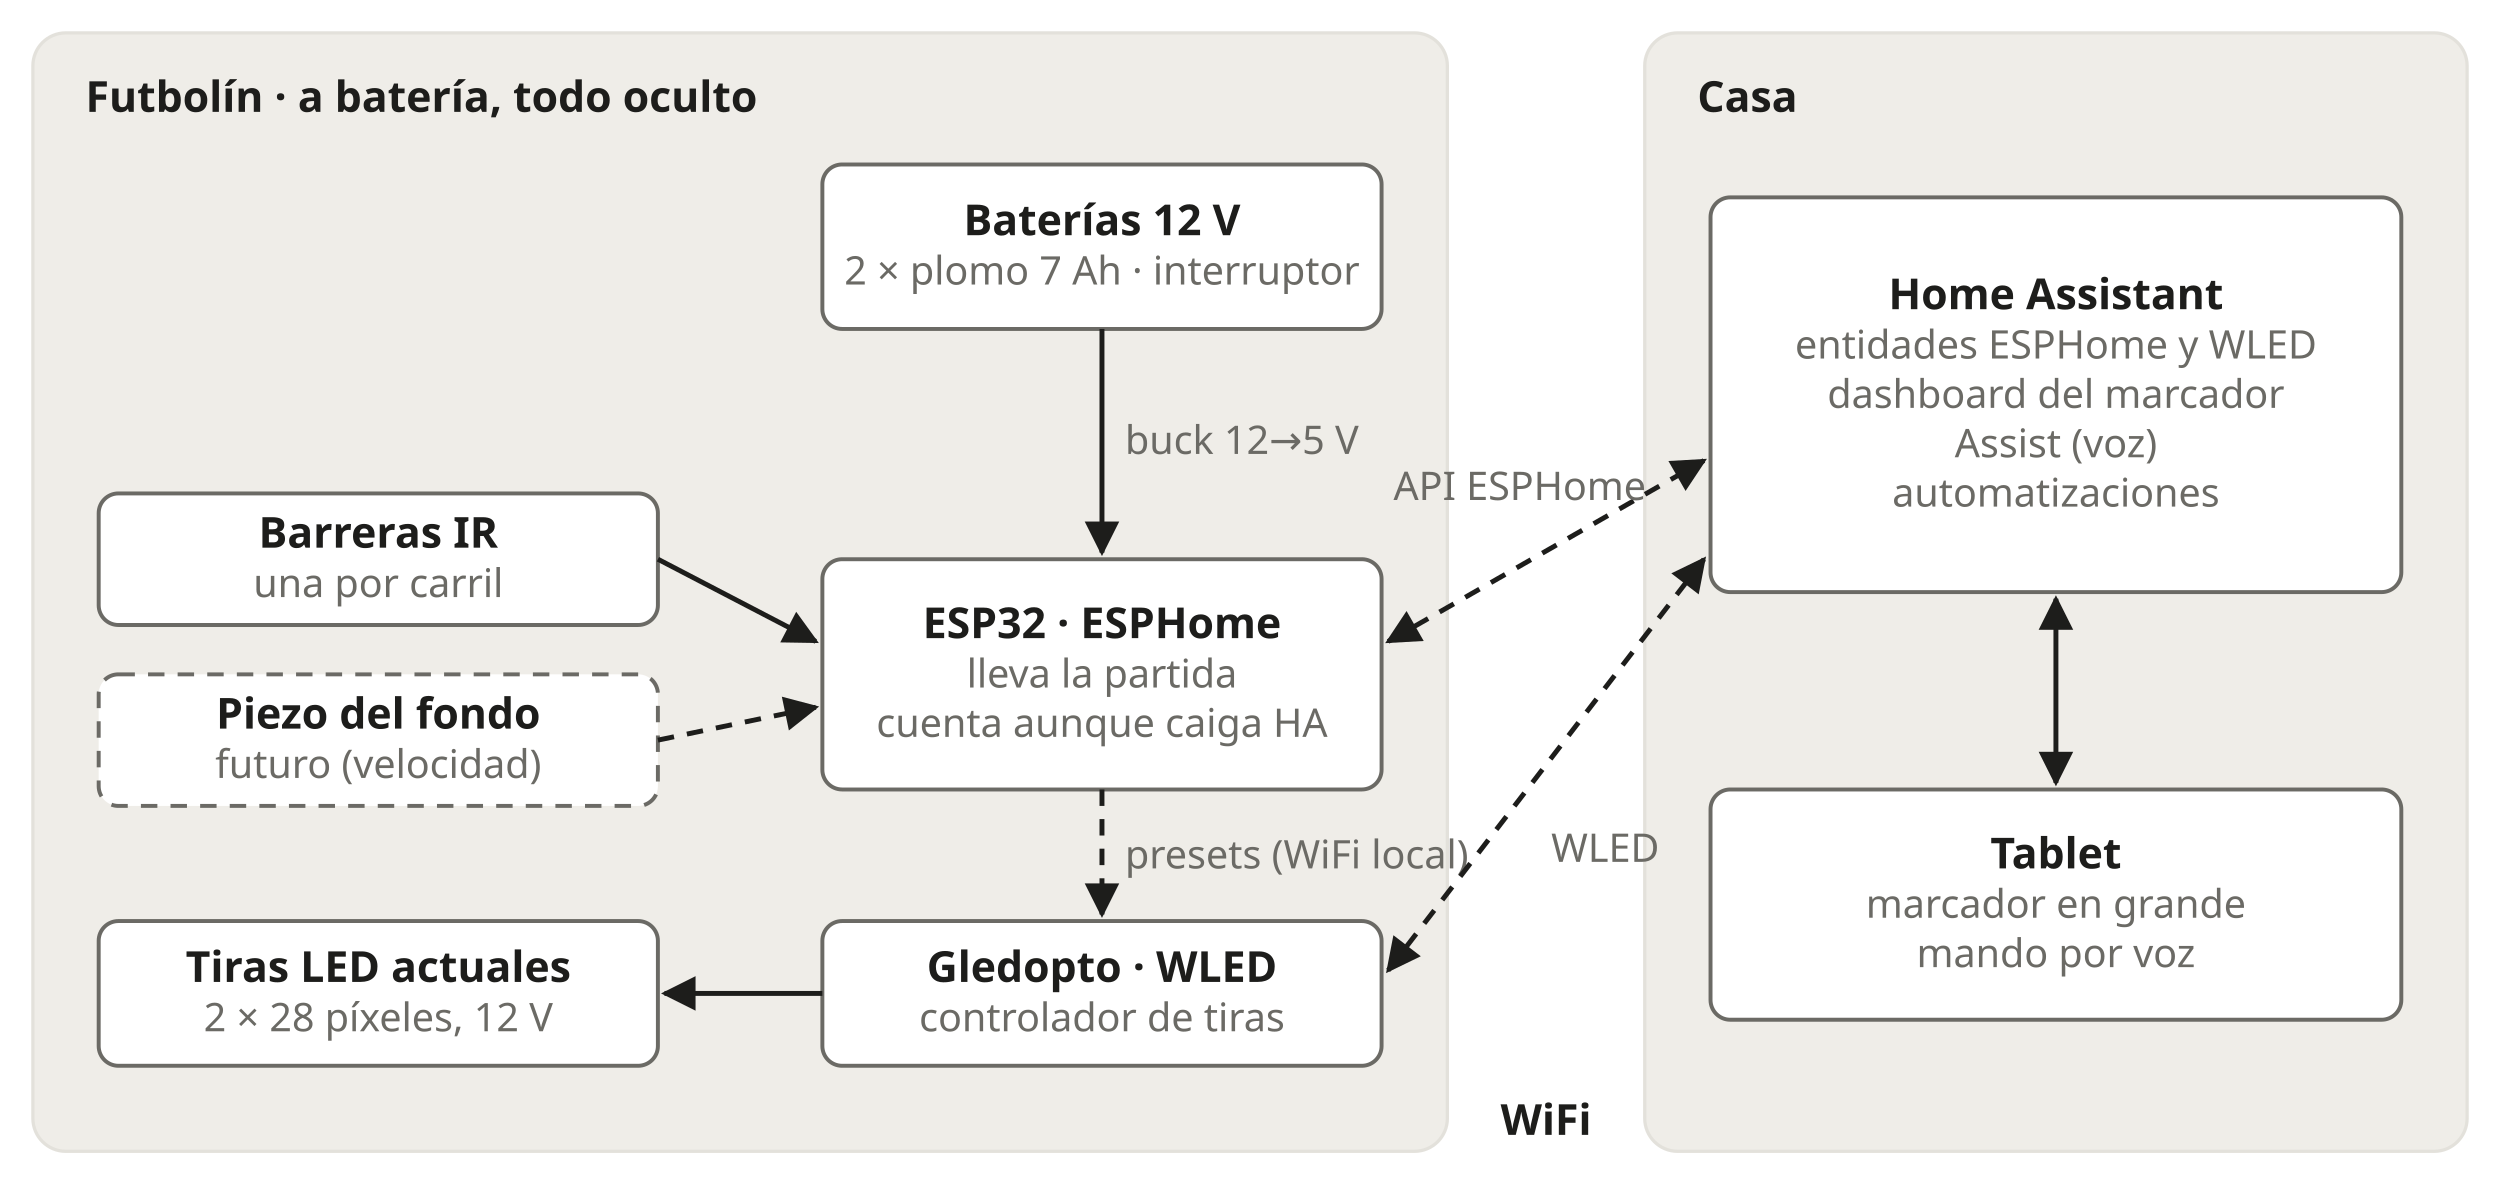
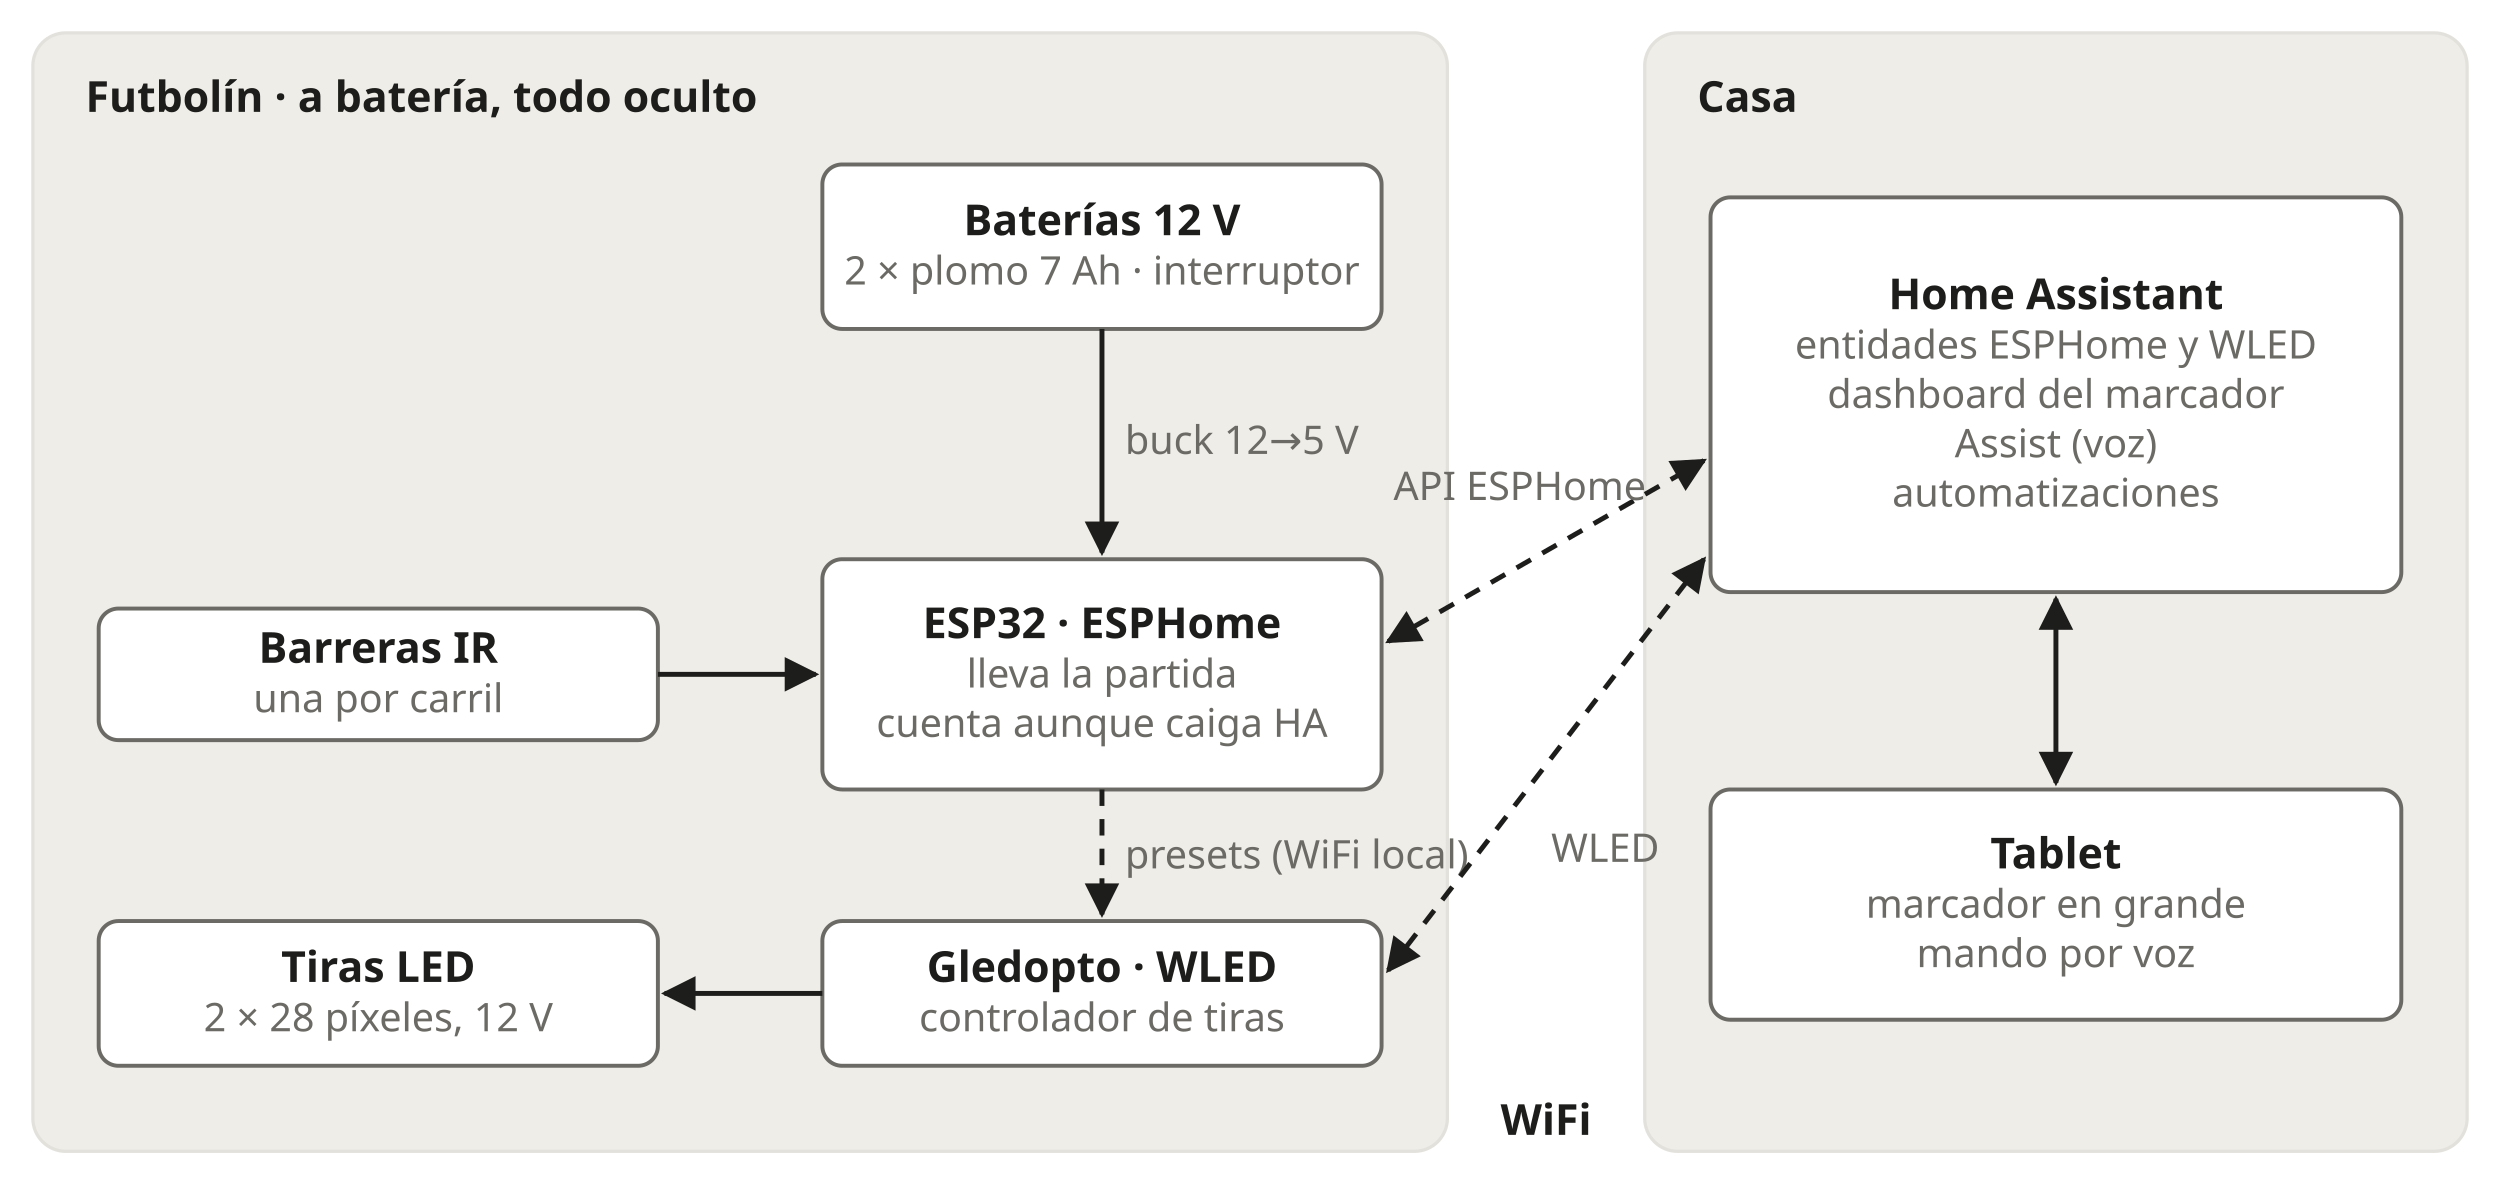
<svg xmlns="http://www.w3.org/2000/svg" viewBox="0 0 760 360" width="760" height="360" role="img" aria-label="Arquitectura: futbolín a batería con ESPHome y WLED, controlado desde Home Assistant">
  <style>
.t{fill:var(--tinta,#1d1d1b);font:13px system-ui,sans-serif}
.ts{fill:var(--suave,#6b6a65);font:12px system-ui,sans-serif}
.tc{text-anchor:middle}
.te{text-anchor:end}
.tb{font-weight:600}
.l{stroke:var(--tinta,#1d1d1b);stroke-width:1.5;fill:none}
.ls{stroke:var(--suave,#6b6a65);stroke-width:1;fill:none}
.lg{stroke:var(--linea,#e3e1db);stroke-width:1;fill:none}
.caja{fill:var(--papel,#fff);stroke:var(--suave,#6b6a65);stroke-width:1.2}
.zona{fill:var(--chip,#efede8);stroke:var(--linea,#e3e1db)}
.punteada{stroke-dasharray:5 4}
.madera{fill:var(--madera,#c9a77c);stroke:var(--madera-borde,#9c7a50)}
.bola{fill:var(--bola,#ecebe6);stroke:var(--tinta,#1d1d1b);stroke-width:1.5}
.rojo{fill:var(--rojo,#c0392b)}
.srojo{stroke:var(--rojo,#c0392b);stroke-width:2;fill:none}
.s1{stroke:var(--serie1,#2563a8);stroke-width:2;fill:none}
.f1{fill:var(--serie1,#2563a8)}
.s2{stroke:var(--serie2,#b8860b);stroke-width:2;fill:none}
.f2{fill:var(--serie2,#b8860b)}
.sombra1{fill:var(--serie1,#2563a8);opacity:.12}
.sombra2{fill:var(--serie2,#b8860b);opacity:.15}
.sombrar{fill:var(--rojo,#c0392b);opacity:.12}
</style>
  <defs>
    <marker id="fl-arquitectura" viewBox="0 0 10 10" refX="9" refY="5" markerWidth="7" markerHeight="7" orient="auto-start-reverse">
      <path d="M0,0 L10,5 L0,10 z" style="fill:var(--tinta,#1d1d1b)" />
    </marker>
  </defs>
  <rect class="zona" x="10" y="10" width="430" height="340" rx="10" />
  <text class="t tb" x="26" y="34">Futbolín · a batería, todo oculto</text>
  <rect class="zona" x="500" y="10" width="250" height="340" rx="10" />
  <text class="t tb" x="516" y="34">Casa</text>
-   <rect class="caja" x="30" y="150" width="170" height="40" rx="6" />
-   <text class="t tc tb" x="115.0" y="166.5">Barreras IR</text>
-   <text class="ts tc" x="115.0" y="181.5">una por carril</text>
-   <line class="l" x1="200" y1="170" x2="248" y2="195" marker-end="url(#fl-arquitectura)" />
-   <rect class="caja punteada" x="30" y="205" width="170" height="40" rx="6" />
-   <text class="t tc tb" x="115.0" y="221.5">Piezo del fondo</text>
-   <text class="ts tc" x="115.0" y="236.5">futuro (velocidad)</text>
-   <line class="l punteada" x1="200" y1="225" x2="248" y2="215" marker-end="url(#fl-arquitectura)" />
+   <rect class="caja" x="30" y="185" width="170" height="40" rx="6" />
+   <text class="t tc tb" x="115.0" y="201.5">Barreras IR</text>
+   <text class="ts tc" x="115.0" y="216.5">una por carril</text>
+   <line class="l" x1="200" y1="205" x2="248" y2="205" marker-end="url(#fl-arquitectura)" />
  <rect class="caja" x="250" y="50" width="170" height="50" rx="6" />
  <text class="t tc tb" x="335.0" y="71.5">Baterías 12 V</text>
  <text class="ts tc" x="335.0" y="86.5">2 × plomo 7 Ah · interruptor</text>
  <line class="l" x1="335" y1="100" x2="335" y2="168" marker-end="url(#fl-arquitectura)" />
  <text class="ts" x="342" y="138">buck 12→5 V</text>
  <rect class="caja" x="250" y="170" width="170" height="70" rx="6" />
  <text class="t tc tb" x="335.0" y="194.0">ESP32 · ESPHome</text>
  <text class="ts tc" x="335.0" y="209.0">lleva la partida</text>
  <text class="ts tc" x="335.0" y="224.0">cuenta aunque caiga HA</text>
  <line class="l punteada" x1="335" y1="240" x2="335" y2="278" marker-end="url(#fl-arquitectura)" />
  <text class="ts" x="342" y="264">presets (WiFi local)</text>
  <rect class="caja" x="250" y="280" width="170" height="44" rx="6" />
  <text class="t tc tb" x="335.0" y="298.5">Gledopto · WLED</text>
  <text class="ts tc" x="335.0" y="313.5">controlador de tiras</text>
  <line class="l" x1="250" y1="302" x2="202" y2="302" marker-end="url(#fl-arquitectura)" />
  <rect class="caja" x="30" y="280" width="170" height="44" rx="6" />
-   <text class="t tc tb" x="115.0" y="298.5">Tiras LED actuales</text>
+   <text class="t tc tb" x="115.0" y="298.5">Tiras LED</text>
  <text class="ts tc" x="115.0" y="313.5">2 × 28 píxeles, 12 V</text>
  <rect class="caja" x="520" y="60" width="210" height="120" rx="6" />
  <text class="t tc tb" x="625.0" y="94.0">Home Assistant</text>
  <text class="ts tc" x="625.0" y="109.0">entidades ESPHome y WLED</text>
  <text class="ts tc" x="625.0" y="124.0">dashboard del marcador</text>
  <text class="ts tc" x="625.0" y="139.0">Assist (voz)</text>
  <text class="ts tc" x="625.0" y="154.0">automatizaciones</text>
  <line class="l punteada" x1="422" y1="195" x2="518" y2="140" marker-end="url(#fl-arquitectura)" marker-start="url(#fl-arquitectura)" />
  <text class="ts tc" x="462" y="152">API ESPHome</text>
  <line class="l punteada" x1="422" y1="295" x2="518" y2="170" marker-end="url(#fl-arquitectura)" marker-start="url(#fl-arquitectura)" />
  <text class="ts tc" x="488" y="262">WLED</text>
  <text class="t tc tb" x="470" y="345">WiFi</text>
  <line class="l" x1="625" y1="182" x2="625" y2="238" marker-end="url(#fl-arquitectura)" marker-start="url(#fl-arquitectura)" />
  <rect class="caja" x="520" y="240" width="210" height="70" rx="6" />
  <text class="t tc tb" x="625.0" y="264.0">Tablet</text>
  <text class="ts tc" x="625.0" y="279.0">marcador en grande</text>
  <text class="ts tc" x="625.0" y="294.0">mando por voz</text>
</svg>
